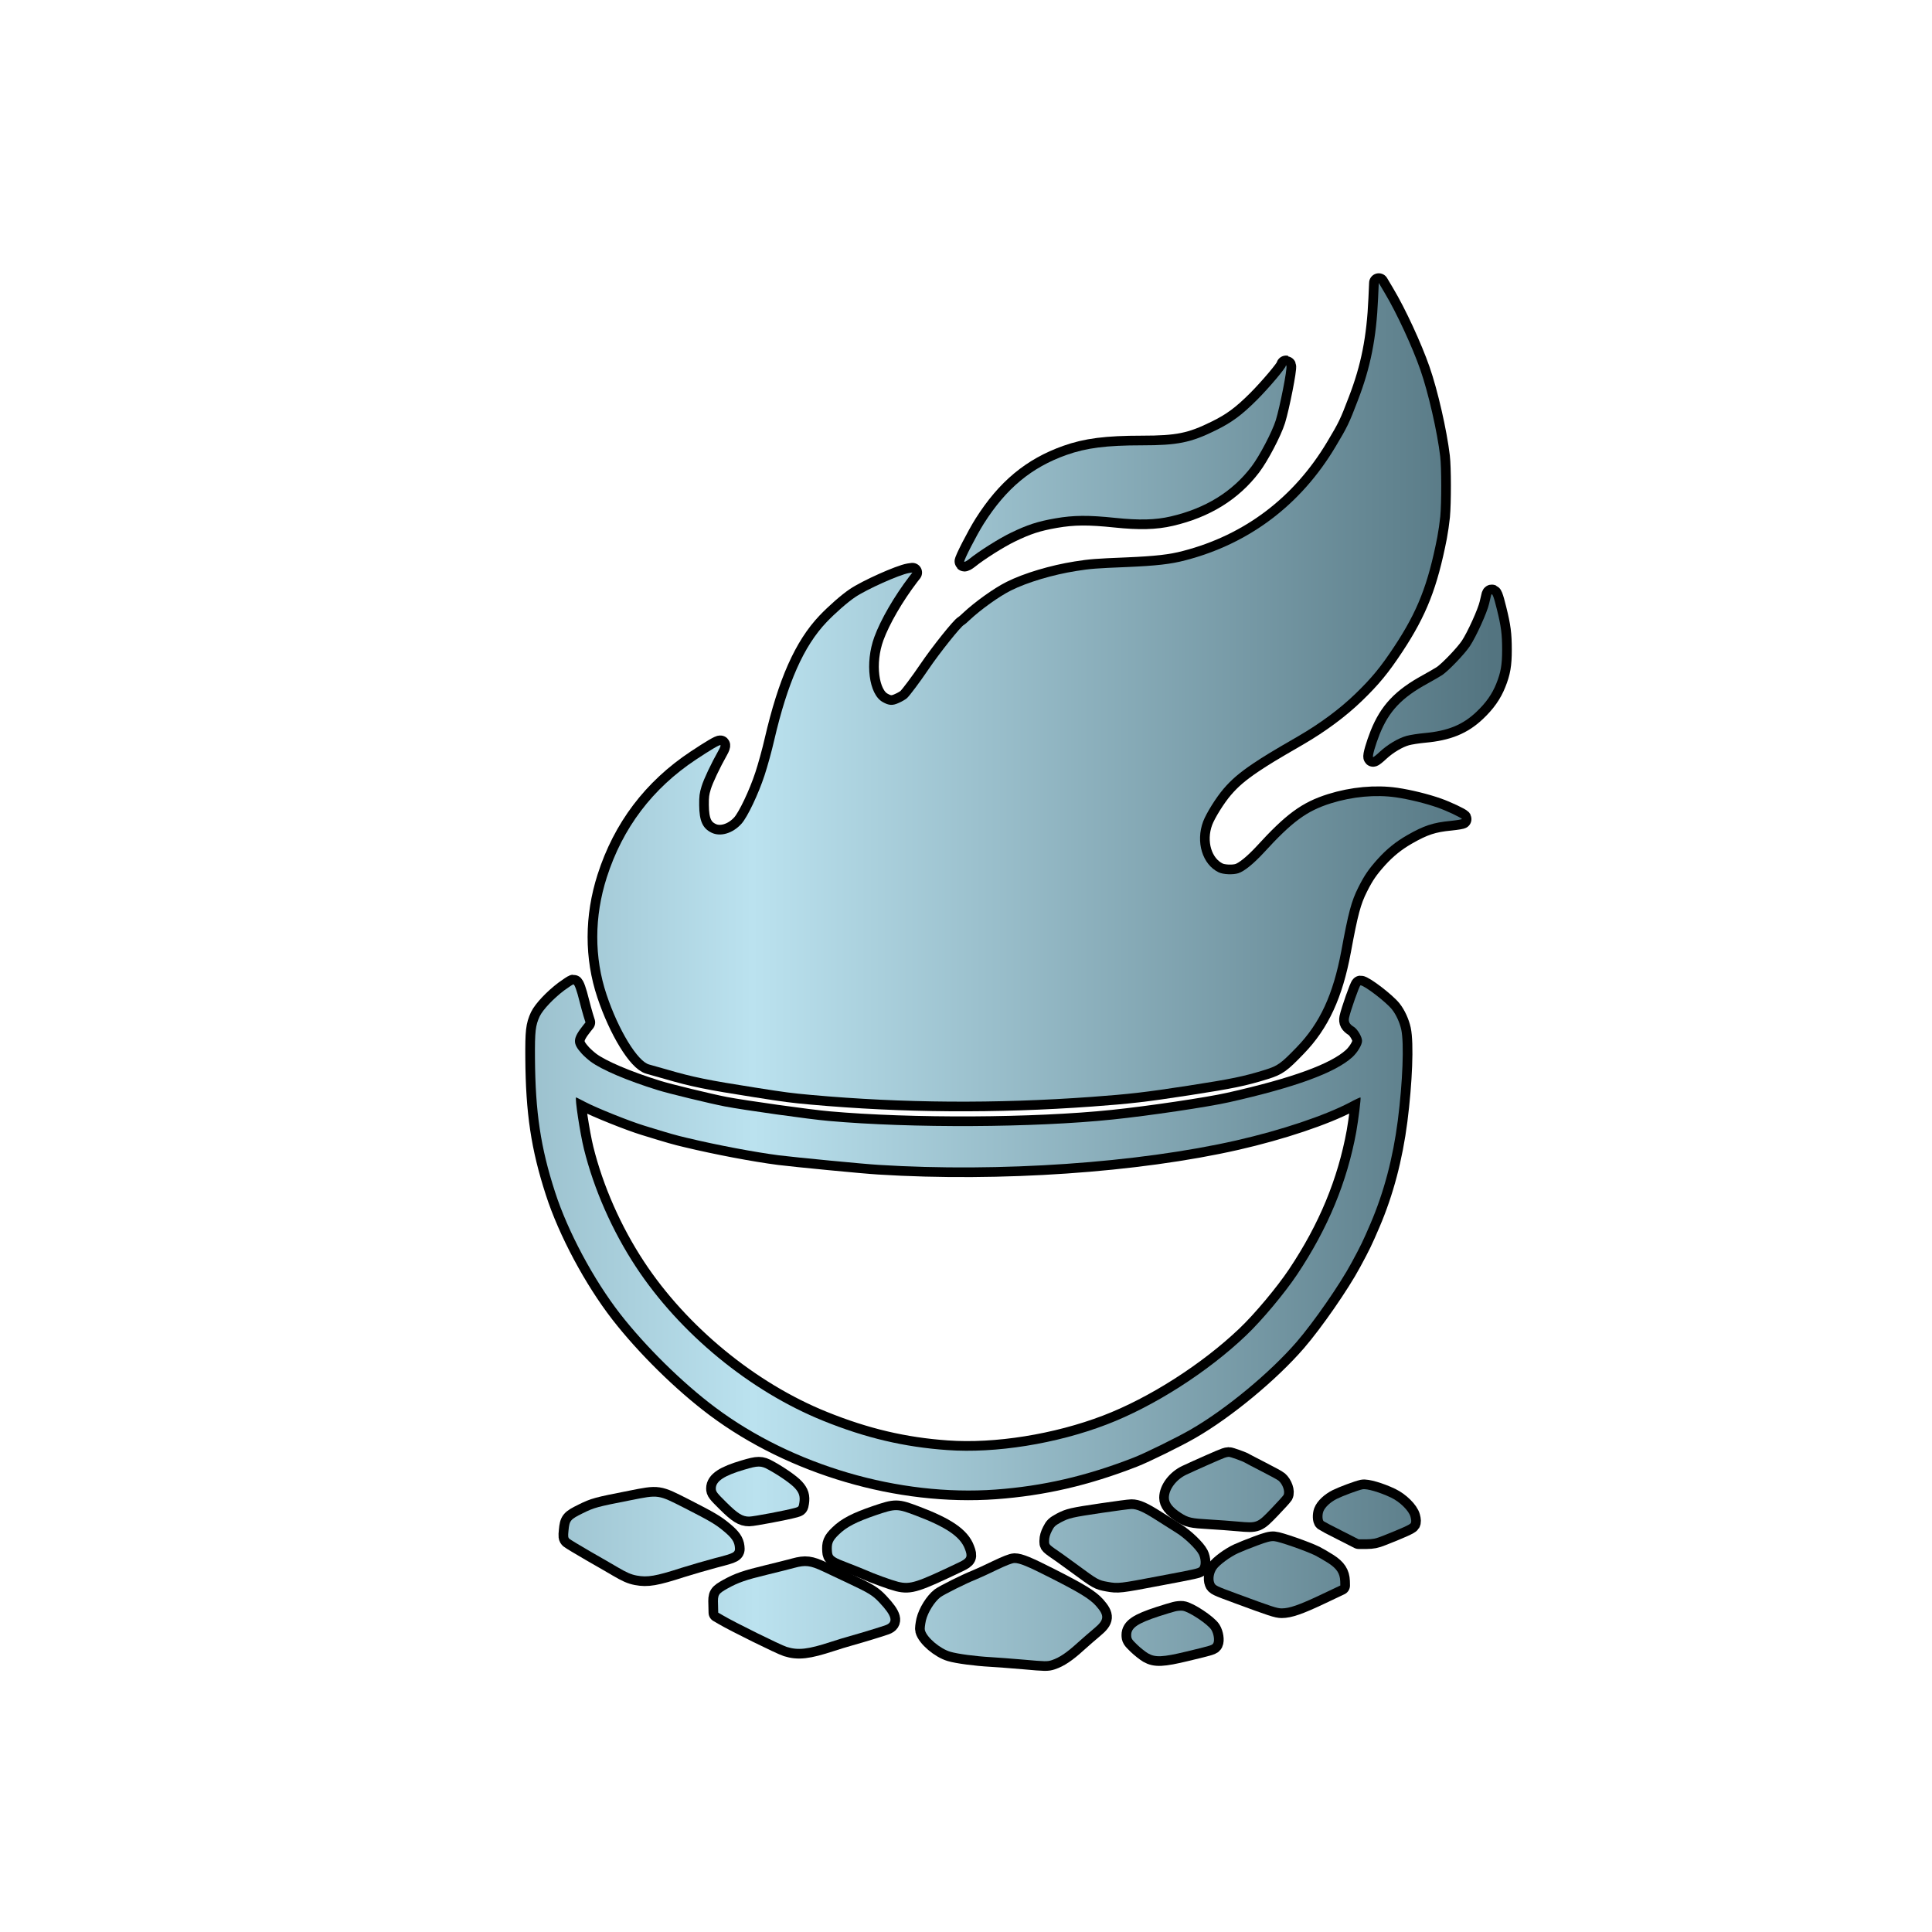
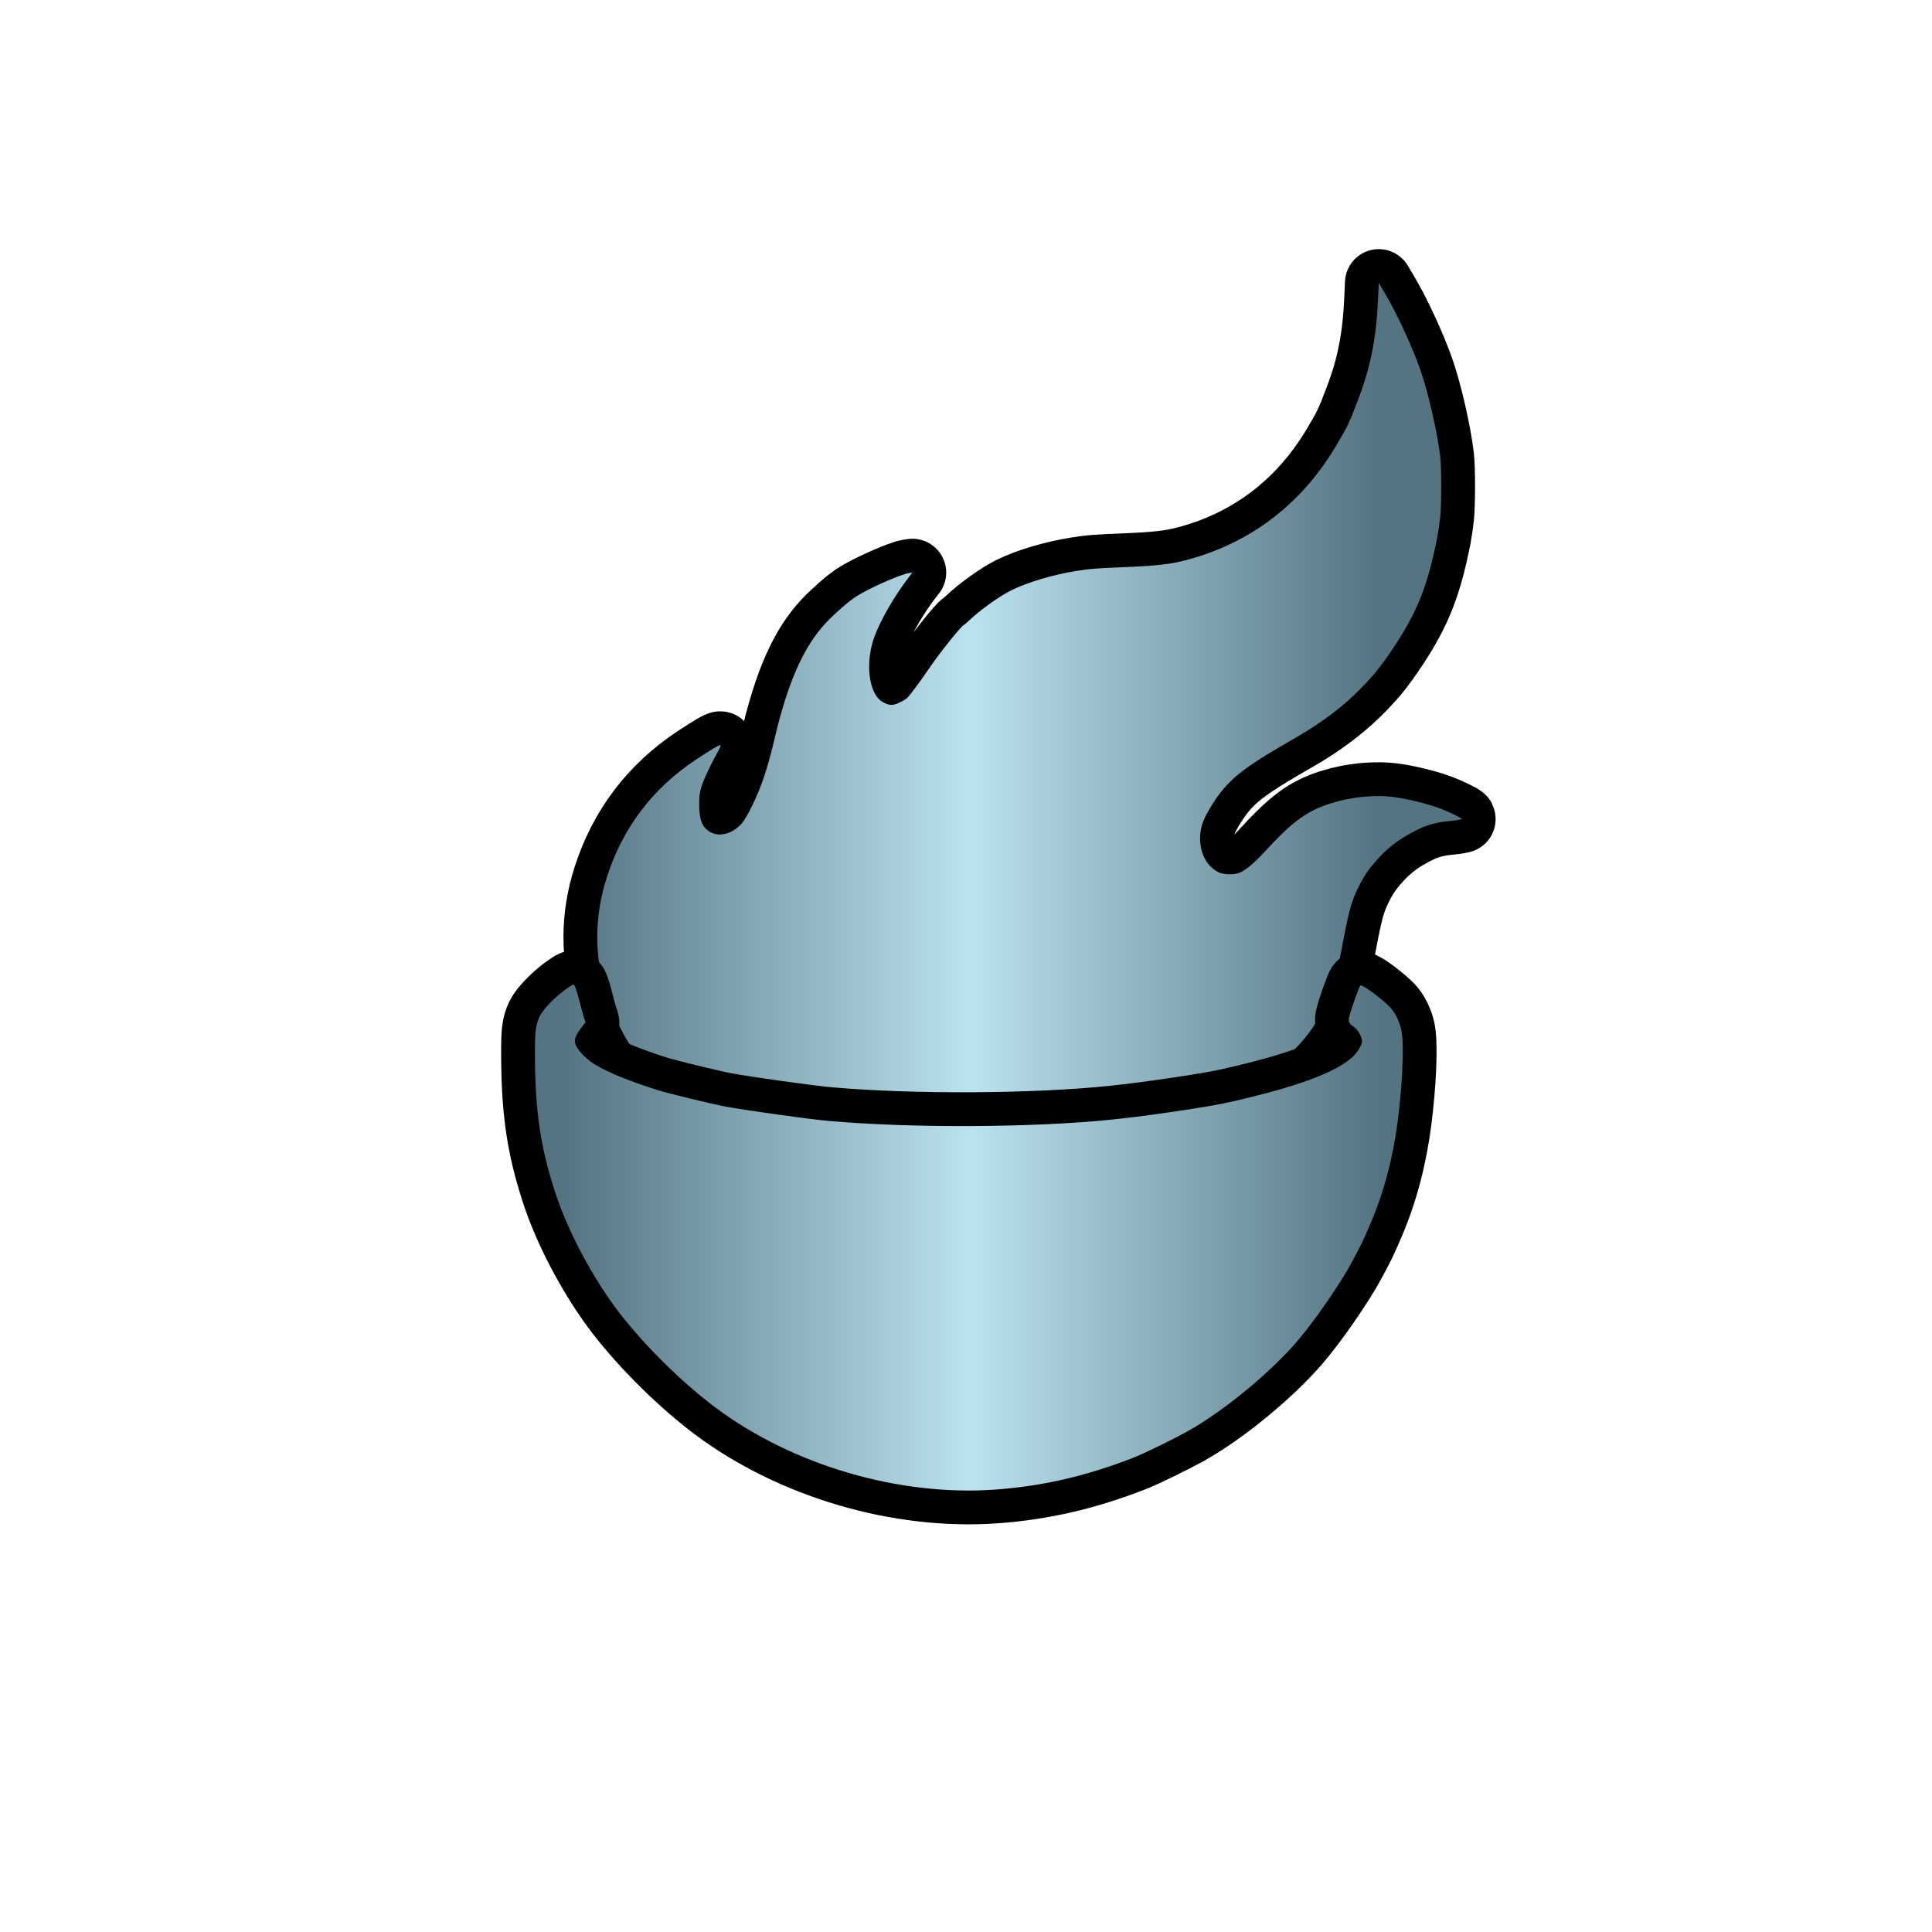
<svg xmlns="http://www.w3.org/2000/svg" width="512" height="512" viewBox="0 0 2000 2000">
  <defs>
-     <linearGradient id="grad" x1="0" y1="0" x2="1" y2="0" gradientUnits="userSpaceOnUse" gradientTransform="matrix(15215,0,0,15215,221,7878.5)">
+     <linearGradient id="grad" x1="0" y1="0" x2="1" y2="0" gradientUnits="userSpaceOnUse" gradientTransform="matrix(8426,0,0,8426,5840,13330)">
      <stop offset="0" stop-color="rgb(83,116,128)" />
      <stop offset="0.5" stop-color="rgb(187,226,239)" />
      <stop offset="1" stop-color="rgb(83,116,128)" />
    </linearGradient>
  </defs>
-   <g transform="translate(0,2000) scale(0.1,-0.1)" fill="url(#grad)" stroke="#000000" stroke-width="200" paint-order="stroke fill" stroke-linejoin="round">
+   <g transform="translate(0,2000) scale(0.1,-0.1)" fill="url(#grad)" stroke="#000000" stroke-width="700" paint-order="stroke fill" stroke-linejoin="round">
    <path d="M14266 16913 c-18 -414 -78 -717 -210 -1059 -90 -237 -110 -277 -231 -479 -358 -600 -891 -1003 -1553 -1175 -150 -40 -305 -57 -607 -70 -320 -13 -374 -17 -525 -41 -240 -38 -506 -117 -675 -202 -121 -60 -313 -198 -428 -306 -27 -26 -52 -47 -57 -49 -29 -10 -258 -297 -369 -462 -88 -130 -193 -270 -222 -297 -13 -12 -50 -34 -82 -48 -66 -31 -105 -29 -170 8 -143 80 -184 405 -86 673 65 178 206 422 365 630 l29 37 -35 -5 c-97 -16 -439 -169 -558 -250 -79 -53 -206 -165 -295 -258 -237 -249 -404 -626 -543 -1225 -25 -110 -70 -272 -99 -360 -64 -195 -177 -433 -239 -502 -90 -100 -218 -138 -310 -93 -92 44 -127 122 -128 285 -1 92 3 124 25 196 23 75 96 230 178 376 13 23 21 45 17 49 -7 7 -98 -46 -253 -149 -451 -299 -760 -708 -924 -1221 -130 -406 -131 -827 -2 -1212 123 -368 322 -694 442 -724 19 -5 104 -29 191 -54 261 -76 415 -108 908 -185 316 -50 374 -57 580 -76 947 -85 1905 -92 2900 -20 393 29 545 46 1000 116 450 70 569 94 798 165 130 41 161 63 327 235 239 247 376 545 460 994 74 402 105 517 176 658 64 128 108 191 205 299 90 99 184 175 299 241 174 100 271 132 452 149 67 7 119 16 117 20 -10 15 -158 85 -249 117 -124 44 -298 87 -435 107 -208 30 -450 8 -673 -62 -250 -79 -399 -188 -695 -512 -105 -113 -199 -190 -261 -211 -55 -18 -159 -14 -206 9 -168 81 -239 315 -160 526 32 85 133 247 211 338 81 95 165 167 309 264 113 75 172 112 468 283 222 129 428 282 585 434 171 165 266 281 406 493 241 365 348 638 445 1132 11 58 25 154 31 214 13 142 13 506 -1 621 -30 253 -123 660 -205 895 -82 236 -245 589 -367 793 l-64 108 -7 -158z" />
-     <path d="M13311 16214 c-2 -25 -171 -225 -295 -350 -162 -162 -264 -237 -431 -319 -257 -127 -395 -155 -763 -155 -370 0 -578 -27 -783 -100 -362 -129 -623 -346 -854 -710 -76 -120 -212 -386 -203 -395 4 -4 26 8 50 27 101 82 312 215 433 273 169 82 276 117 460 149 189 33 343 34 620 5 248 -26 417 -22 575 15 360 84 637 255 836 517 83 110 212 356 251 479 42 136 121 535 110 562 -4 9 -6 9 -6 2z" />
-     <path d="M15436 13839 c-2 -8 -12 -48 -21 -89 -21 -92 -134 -341 -199 -439 -55 -82 -219 -253 -286 -299 -26 -16 -93 -56 -150 -87 -270 -147 -402 -287 -498 -526 -44 -111 -77 -227 -68 -236 3 -3 35 22 70 55 81 75 190 140 276 164 36 10 119 23 185 29 242 22 397 85 539 220 99 94 162 183 206 293 46 115 60 193 60 348 0 164 -10 242 -55 423 -33 134 -49 174 -59 144z" />
-     <path d="M5840 9747 c-109 -82 -220 -199 -253 -268 -44 -95 -51 -153 -49 -434 4 -559 58 -923 208 -1385 131 -406 398 -906 673 -1260 263 -338 644 -714 986 -970 801 -599 1903 -922 2900 -850 491 36 937 139 1428 330 119 46 450 209 592 291 363 209 822 589 1098 908 177 205 449 597 569 821 97 179 117 221 196 405 139 325 232 678 282 1065 51 401 66 799 36 941 -16 73 -53 155 -96 209 -61 77 -287 250 -326 250 -11 0 -104 -265 -119 -337 -8 -41 5 -65 51 -94 37 -23 84 -103 84 -144 0 -42 -48 -121 -102 -170 -179 -161 -589 -311 -1273 -465 -216 -49 -837 -141 -1206 -179 -814 -85 -2084 -91 -2939 -15 -200 17 -881 113 -1075 150 -159 31 -589 135 -699 170 -316 98 -577 210 -690 293 -28 21 -70 58 -93 83 -99 109 -96 156 17 298 l21 26 -20 64 c-11 36 -29 103 -41 150 -28 114 -52 180 -64 180 -6 0 -49 -29 -96 -63z m221 -1156 c116 -61 455 -197 609 -244 273 -84 322 -98 441 -126 313 -75 700 -148 954 -181 170 -21 878 -90 1035 -99 1248 -78 2678 21 3701 254 464 106 911 256 1171 392 59 32 109 55 112 52 6 -6 -22 -231 -44 -356 -95 -519 -293 -999 -613 -1478 -130 -194 -365 -475 -528 -630 -399 -380 -955 -735 -1444 -922 -519 -199 -1149 -300 -1649 -264 -445 31 -847 126 -1282 302 -760 306 -1489 906 -1942 1596 -244 371 -434 802 -537 1218 -40 161 -97 535 -81 535 2 0 45 -22 97 -49z" />
-     <path d="M12680 4910 c-24 -7 -284 -122 -397 -175 -105 -49 -183 -152 -183 -240 0 -52 40 -103 124 -157 79 -51 108 -57 299 -68 89 -5 223 -15 299 -22 191 -17 193 -16 337 134 64 66 121 130 128 141 19 35 -8 112 -51 149 -11 10 -93 54 -181 99 -88 45 -164 85 -170 89 -17 12 -150 60 -165 59 -8 0 -26 -4 -40 -9z" />
-     <path d="M7705 4786 c-208 -61 -295 -119 -295 -194 0 -33 10 -46 108 -143 119 -118 168 -149 237 -149 41 0 376 63 474 90 37 10 40 13 46 54 10 64 -2 103 -47 152 -41 45 -163 130 -273 190 -77 43 -106 43 -250 0z" />
-     <path d="M14105 4583 c-51 -11 -206 -69 -266 -99 -66 -33 -123 -86 -140 -131 -13 -35 -11 -89 4 -101 6 -5 91 -50 187 -98 l175 -89 80 0 c67 1 94 6 165 34 202 80 284 117 294 133 7 12 7 31 -2 65 -16 63 -110 156 -202 200 -118 56 -252 95 -295 86z" />
-     <path d="M6530 4470 c-353 -69 -377 -76 -497 -135 -129 -64 -138 -74 -148 -180 -6 -61 -5 -72 11 -86 11 -9 111 -70 224 -135 113 -64 234 -135 270 -156 95 -56 142 -77 201 -88 111 -21 195 -7 464 80 99 31 254 76 345 100 205 53 214 57 207 117 -6 55 -35 96 -112 160 -88 74 -145 107 -403 239 -284 144 -269 142 -562 84z" />
-     <path d="M11415 4340 c-318 -47 -347 -54 -432 -99 -59 -32 -72 -44 -95 -91 -18 -34 -28 -69 -28 -97 0 -47 -11 -36 139 -140 30 -21 99 -71 153 -111 215 -158 218 -160 317 -178 106 -19 117 -18 536 62 361 68 396 76 411 91 20 20 17 87 -5 131 -30 59 -149 173 -236 226 -44 27 -136 86 -205 130 -138 88 -202 116 -258 115 -20 0 -154 -18 -297 -39z" />
-     <path d="M9068 4315 c-202 -69 -305 -122 -384 -200 -67 -65 -78 -93 -72 -175 4 -54 16 -62 186 -127 64 -25 135 -53 157 -63 96 -43 276 -108 343 -125 125 -30 184 -11 628 201 86 41 94 58 63 138 -47 128 -196 229 -509 347 -196 74 -205 74 -412 4z" />
-     <path d="M13015 4001 c-71 -26 -160 -62 -197 -79 -82 -37 -195 -120 -226 -166 -28 -41 -38 -100 -23 -139 12 -32 21 -36 246 -119 352 -130 406 -148 453 -148 79 0 180 35 398 138 l209 99 -1 44 c-3 81 -36 131 -122 187 -42 27 -104 63 -137 80 -93 46 -375 145 -425 148 -35 3 -74 -7 -175 -45z" />
-     <path d="M10320 3749 c-80 -39 -176 -83 -215 -99 -106 -42 -331 -155 -370 -184 -61 -47 -130 -157 -150 -241 -9 -41 -15 -86 -11 -99 19 -76 156 -193 264 -225 74 -22 259 -47 422 -56 58 -3 212 -15 342 -26 222 -20 240 -20 286 -5 78 26 153 76 265 178 57 51 136 120 175 152 105 88 108 130 17 233 -65 72 -169 136 -475 291 -234 119 -315 152 -368 152 -25 -1 -84 -24 -182 -71z" />
-     <path d="M8225 3770 c-38 -11 -164 -42 -278 -70 -224 -54 -302 -81 -412 -142 -100 -56 -106 -65 -102 -167 l2 -85 50 -29 c116 -69 598 -307 660 -326 118 -37 219 -25 455 52 58 19 148 47 200 61 118 33 311 92 367 112 84 30 67 96 -62 233 -71 76 -110 100 -327 202 -106 50 -224 106 -263 124 -129 60 -176 66 -290 35z" />
-     <path d="M12165 3319 c-22 -5 -96 -28 -165 -50 -220 -72 -290 -119 -290 -194 0 -38 6 -47 63 -102 34 -33 85 -73 112 -89 75 -43 150 -40 395 19 266 64 268 65 281 88 14 28 4 96 -21 137 -36 59 -237 192 -300 198 -19 2 -53 -1 -75 -7z" />
+     <path d="M5840 9747 c-109 -82 -220 -199 -253 -268 -44 -95 -51 -153 -49 -434 4 -559 58 -923 208 -1385 131 -406 398 -906 673 -1260 263 -338 644 -714 986 -970 801 -599 1903 -922 2900 -850 491 36 937 139 1428 330 119 46 450 209 592 291 363 209 822 589 1098 908 177 205 449 597 569 821 97 179 117 221 196 405 139 325 232 678 282 1065 51 401 66 799 36 941 -16 73 -53 155 -96 209 -61 77 -287 250 -326 250 -11 0 -104 -265 -119 -337 -8 -41 5 -65 51 -94 37 -23 84 -103 84 -144 0 -42 -48 -121 -102 -170 -179 -161 -589 -311 -1273 -465 -216 -49 -837 -141 -1206 -179 -814 -85 -2084 -91 -2939 -15 -200 17 -881 113 -1075 150 -159 31 -589 135 -699 170 -316 98 -577 210 -690 293 -28 21 -70 58 -93 83 -99 109 -96 156 17 298 l21 26 -20 64 c-11 36 -29 103 -41 150 -28 114 -52 180 -64 180 -6 0 -49 -29 -96 -63z" />
  </g>
</svg>
